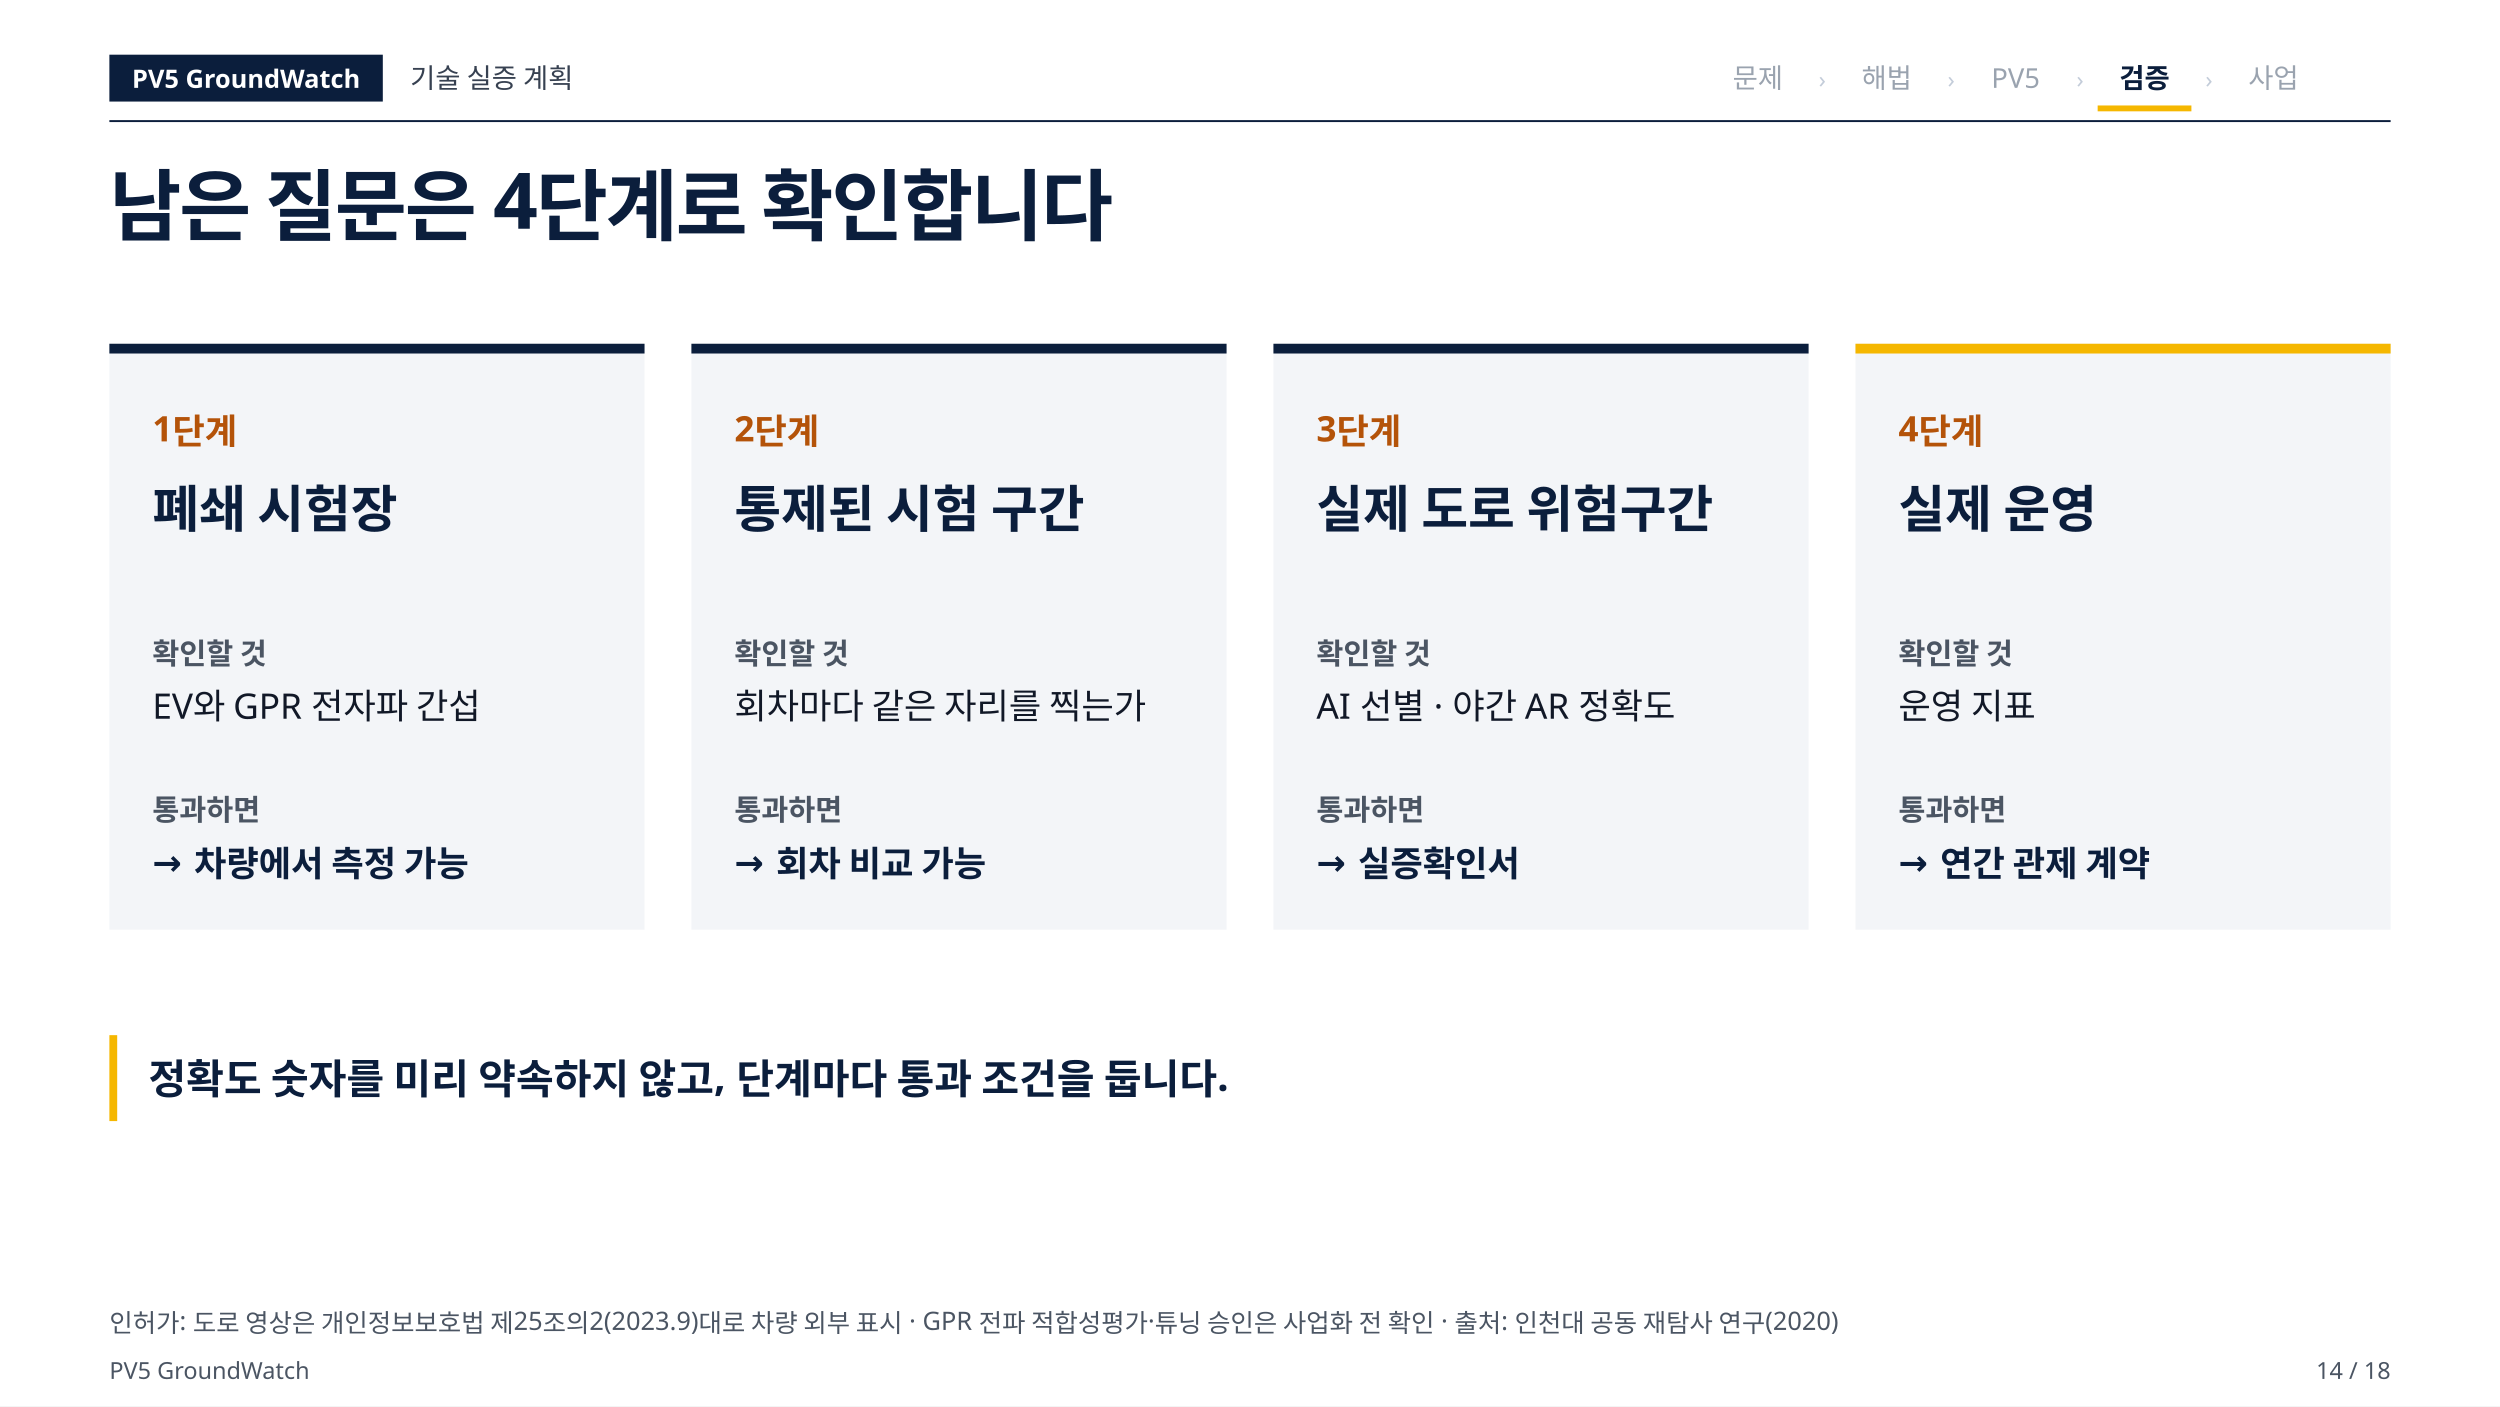
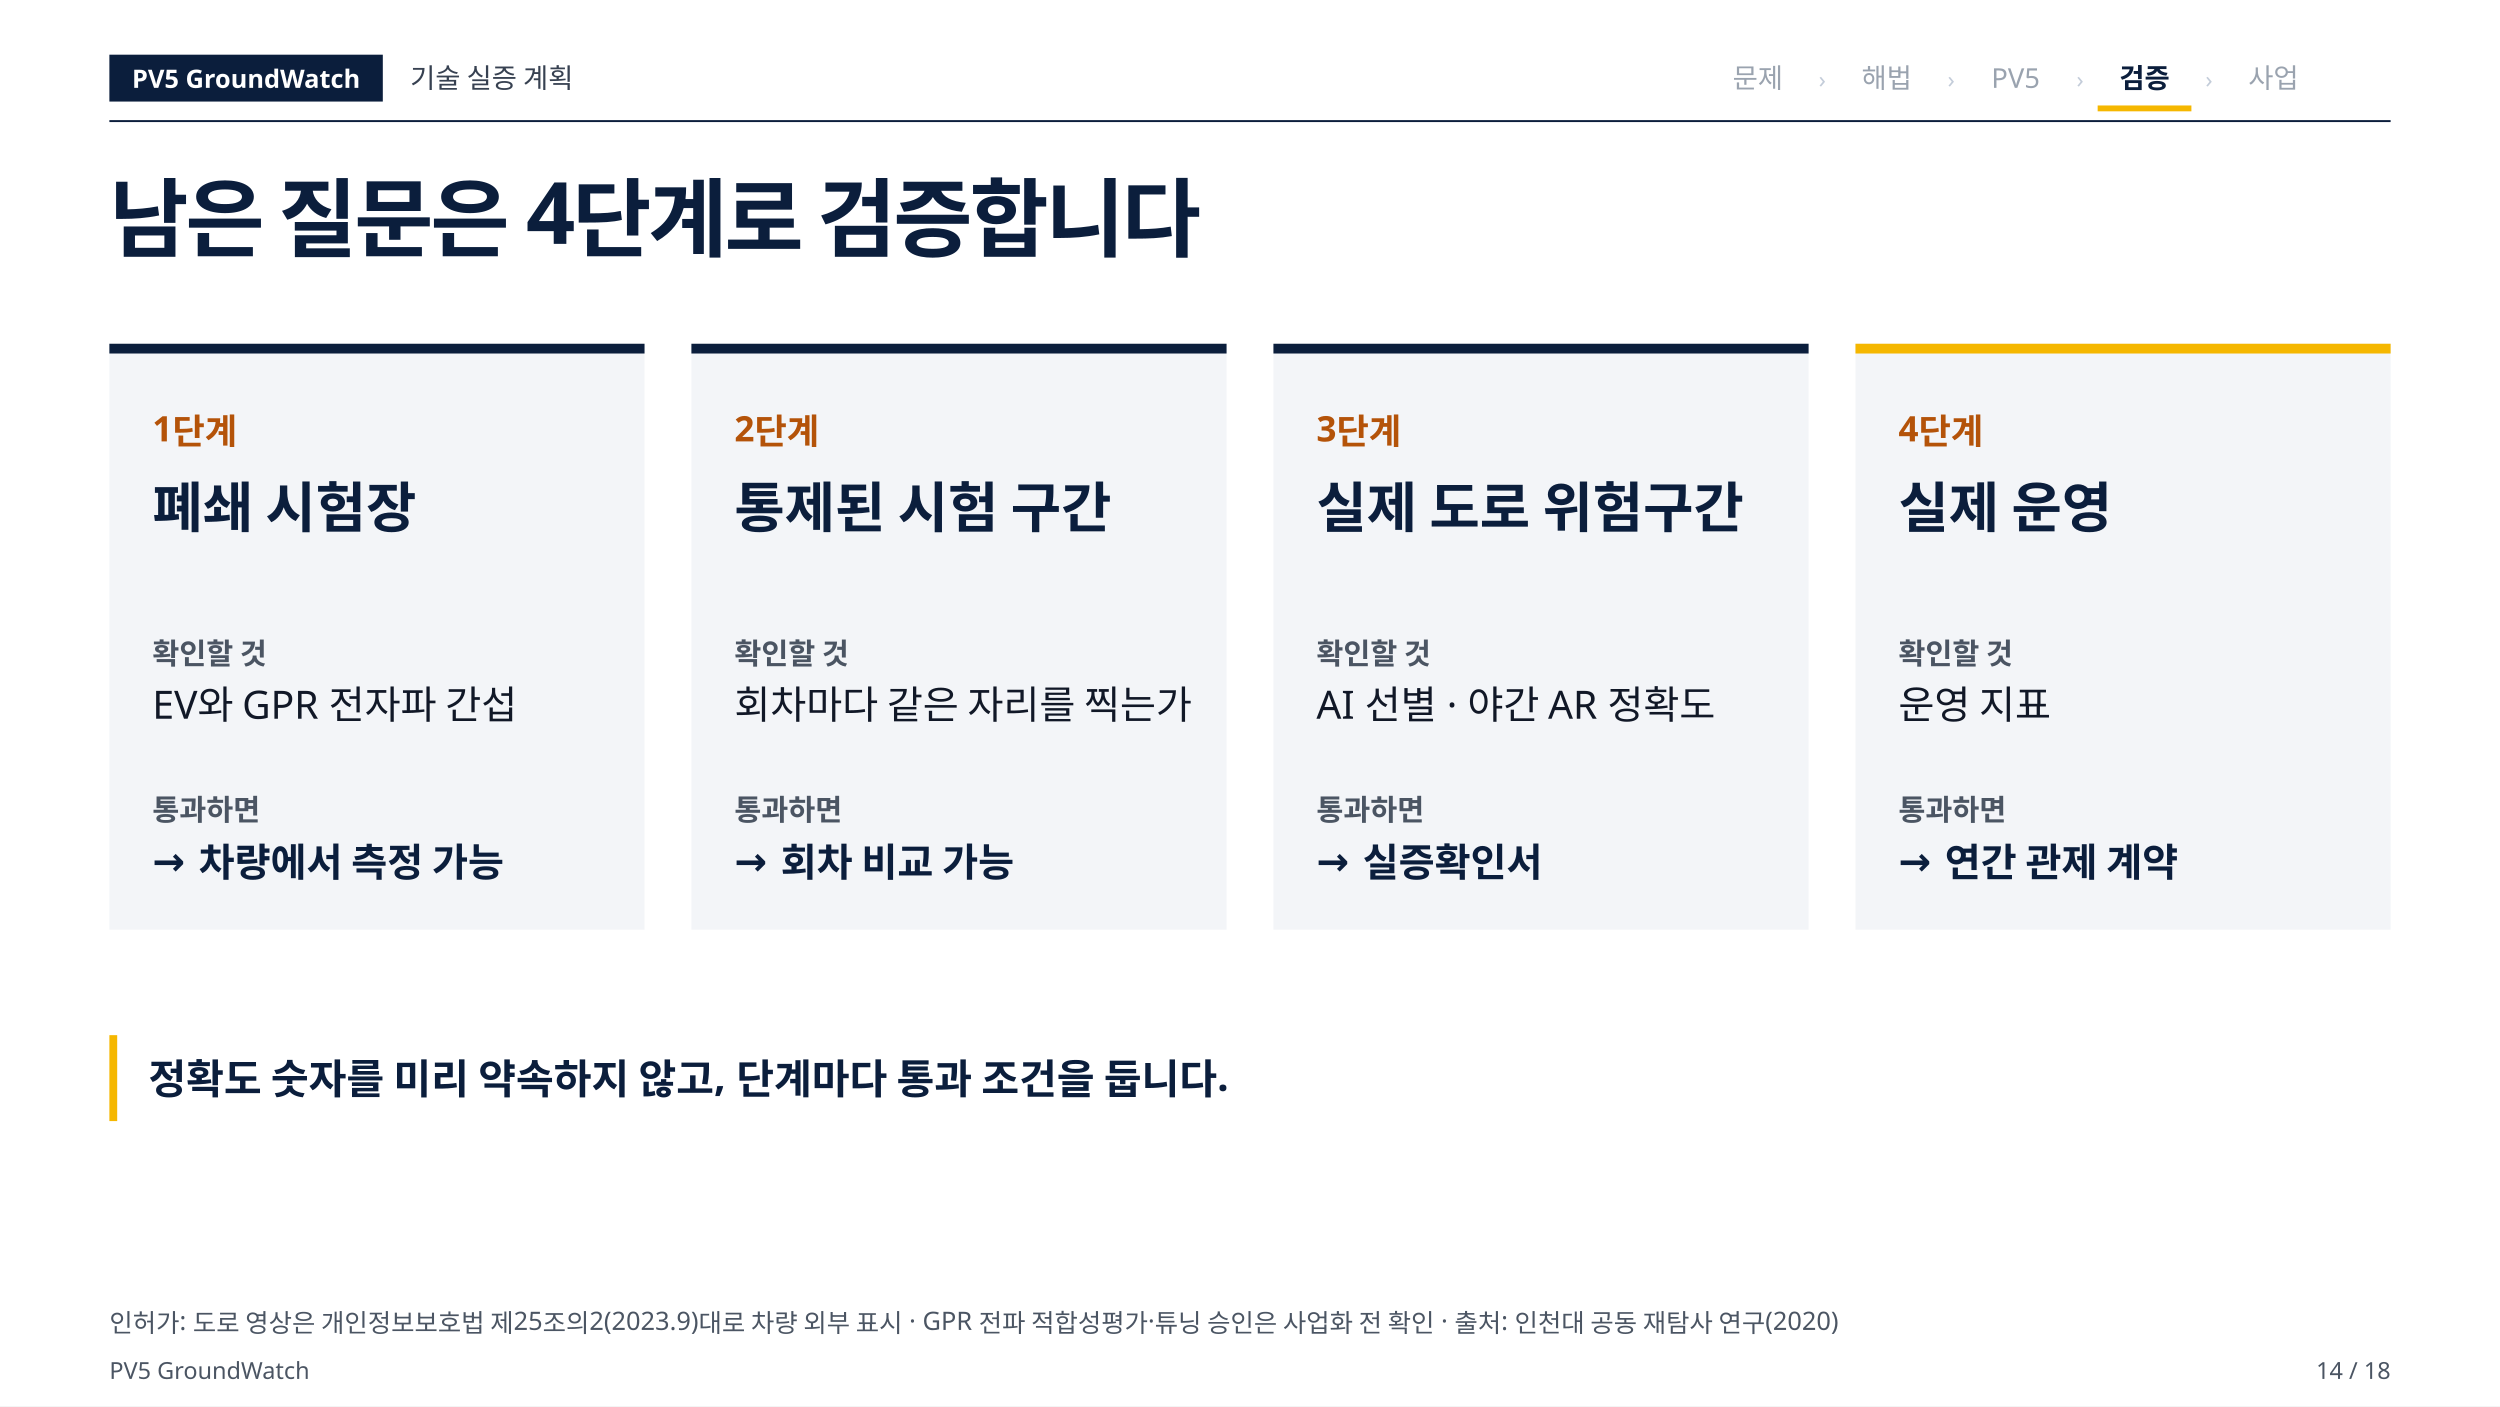
<svg xmlns="http://www.w3.org/2000/svg" viewBox="0 0 1280 720" lang="ko-KR" data-pptx-page-role="content" font-family="Pretendard, 'Malgun Gothic', sans-serif">
  <rect id="bg" x="0" y="0" width="1280" height="720" fill="#FFFFFF" />
  <g id="header" data-pptx-role="header" data-pptx-bounds="56 24 1168 40">
    <rect x="56" y="28" width="140" height="24" fill="#0B1E3C" />
    <text x="126" y="45" font-size="13" font-weight="bold" fill="#FFFFFF" text-anchor="middle">PV5 GroundWatch</text>
    <text x="210" y="45" font-size="14" fill="#374151">기술 실증 계획</text>
    <text x="900" y="45" font-size="14" font-weight="normal" fill="#9AA3AF" text-anchor="middle">문제</text>
    <text x="933" y="45" font-size="12" fill="#C3CCD9" text-anchor="middle">›</text>
    <text x="966" y="45" font-size="14" font-weight="normal" fill="#9AA3AF" text-anchor="middle">해법</text>
    <text x="999" y="45" font-size="12" fill="#C3CCD9" text-anchor="middle">›</text>
    <text x="1032" y="45" font-size="14" font-weight="normal" fill="#9AA3AF" text-anchor="middle">PV5</text>
    <text x="1065" y="45" font-size="12" fill="#C3CCD9" text-anchor="middle">›</text>
    <text x="1098" y="45" font-size="14" font-weight="bold" fill="#0B1E3C" text-anchor="middle">검증</text>
    <rect x="1074" y="54" width="48" height="3" fill="#F5B700" />
    <text x="1131" y="45" font-size="12" fill="#C3CCD9" text-anchor="middle">›</text>
    <text x="1164" y="45" font-size="14" font-weight="normal" fill="#9AA3AF" text-anchor="middle">사업</text>
    <line x1="56" y1="62" x2="1224" y2="62" stroke="#0B1E3C" stroke-width="1" />
  </g>
-   <g id="title" data-pptx-bounds="56 80 1168 56" letter-spacing="-1">
-     <text x="56" y="120" font-size="40" font-weight="bold" fill="#0B1E3C">남은 질문은 4단계로 확인합니다</text>
+   <g id="title" data-pptx-bounds="56 78 1168 64" letter-spacing="-1.5">
+     <text x="56" y="128" font-size="44" font-weight="bold" fill="#0B1E3C">남은 질문은 4단계로 검증합니다</text>
  </g>
  <g id="stages" data-pptx-bounds="56 170 1168 330">
    <rect x="56" y="176" width="274" height="300" fill="#F3F5F8" />
    <rect x="56" y="176" width="274" height="5" fill="#0B1E3C" />
    <text x="78" y="226" font-size="18" font-weight="bold" fill="#B45309">1단계</text>
-     <text x="78" y="270" font-size="26" font-weight="bold" fill="#0B1E3C">폐쇄 시험장</text>
+     <text x="78" y="270" font-size="28" font-weight="bold" fill="#0B1E3C">폐쇄 시험장</text>
    <text x="78" y="340" font-size="15" font-weight="bold" fill="#4B5563">확인할 것</text>
-     <text x="78" y="368" font-size="18" fill="#111827">EV와 GPR 전자파 간섭</text>
+     <text x="78" y="368" font-size="20" fill="#111827">EV와 GPR 전자파 간섭</text>
    <text x="78" y="420" font-size="15" font-weight="bold" fill="#4B5563">통과하면</text>
-     <text x="78" y="448" font-size="18" font-weight="bold" fill="#0B1E3C">→ 차량에서 측정 가능</text>
+     <text x="78" y="448" font-size="20" font-weight="bold" fill="#0B1E3C">→ 차량에서 측정 가능</text>
    <rect x="354" y="176" width="274" height="300" fill="#F3F5F8" />
    <rect x="354" y="176" width="274" height="5" fill="#0B1E3C" />
    <text x="376" y="226" font-size="18" font-weight="bold" fill="#B45309">2단계</text>
-     <text x="376" y="270" font-size="26" font-weight="bold" fill="#0B1E3C">통제된 시험 구간</text>
+     <text x="376" y="270" font-size="28" font-weight="bold" fill="#0B1E3C">통제된 시험 구간</text>
    <text x="376" y="340" font-size="15" font-weight="bold" fill="#4B5563">확인할 것</text>
-     <text x="376" y="368" font-size="18" fill="#111827">회차마다 같은 자리를 찍는가</text>
+     <text x="376" y="368" font-size="20" fill="#111827">회차마다 같은 자리를 찍는가</text>
    <text x="376" y="420" font-size="15" font-weight="bold" fill="#4B5563">통과하면</text>
-     <text x="376" y="448" font-size="18" font-weight="bold" fill="#0B1E3C">→ 회차 비교 가능</text>
+     <text x="376" y="448" font-size="20" font-weight="bold" fill="#0B1E3C">→ 회차 비교 가능</text>
    <rect x="652" y="176" width="274" height="300" fill="#F3F5F8" />
    <rect x="652" y="176" width="274" height="5" fill="#0B1E3C" />
    <text x="674" y="226" font-size="18" font-weight="bold" fill="#B45309">3단계</text>
-     <text x="674" y="270" font-size="26" font-weight="bold" fill="#0B1E3C">실제 도로 위험구간</text>
+     <text x="674" y="270" font-size="28" font-weight="bold" fill="#0B1E3C">실제 도로 위험구간</text>
    <text x="674" y="340" font-size="15" font-weight="bold" fill="#4B5563">확인할 것</text>
-     <text x="674" y="368" font-size="18" fill="#111827">AI 선별 · 야간 AR 정확도</text>
+     <text x="674" y="368" font-size="20" fill="#111827">AI 선별 · 야간 AR 정확도</text>
    <text x="674" y="420" font-size="15" font-weight="bold" fill="#4B5563">통과하면</text>
-     <text x="674" y="448" font-size="18" font-weight="bold" fill="#0B1E3C">→ 실증확인서</text>
+     <text x="674" y="448" font-size="20" font-weight="bold" fill="#0B1E3C">→ 실증확인서</text>
    <rect x="950" y="176" width="274" height="300" fill="#F3F5F8" />
    <rect x="950" y="176" width="274" height="5" fill="#F5B700" />
    <text x="972" y="226" font-size="18" font-weight="bold" fill="#B45309">4단계</text>
-     <text x="972" y="270" font-size="26" font-weight="bold" fill="#0B1E3C">실제 운영</text>
+     <text x="972" y="270" font-size="28" font-weight="bold" fill="#0B1E3C">실제 운영</text>
    <text x="972" y="340" font-size="15" font-weight="bold" fill="#4B5563">확인할 것</text>
-     <text x="972" y="368" font-size="18" fill="#111827">운영 지표</text>
+     <text x="972" y="368" font-size="20" fill="#111827">운영 지표</text>
    <text x="972" y="420" font-size="15" font-weight="bold" fill="#4B5563">통과하면</text>
-     <text x="972" y="448" font-size="18" font-weight="bold" fill="#0B1E3C">→ 연간 관제 계약</text>
+     <text x="972" y="448" font-size="20" font-weight="bold" fill="#0B1E3C">→ 연간 관제 계약</text>
  </g>
  <g id="conclusion" data-pptx-bounds="56 530 1168 44">
    <rect x="56" y="530" width="4" height="44" fill="#F5B700" />
    <text x="76" y="560" font-size="21" font-weight="bold" fill="#0B1E3C">정확도 숫자를 미리 약속하지 않고, 단계마다 통과 조건을 둡니다.</text>
  </g>
  <g id="source" data-pptx-bounds="56 668 1168 20">
    <text x="56" y="682" font-size="13" fill="#4B5563">인허가: 도로 영상은 개인정보보호법 제25조의2(2023.9)대로 차량 외부 표시 · GPR 전파 적합성평가·튜닝 승인은 사업화 전 확인 · 출처: 인천대 공동 재탐사 연구(2020)</text>
  </g>
  <g id="footer" data-pptx-role="footer" data-pptx-bounds="56 692 1168 22" fill="#4B5563" font-size="12">
    <text x="56" y="706">PV5 GroundWatch</text>
    <text x="1224" y="706" text-anchor="end">14 / 18</text>
  </g>
</svg>
